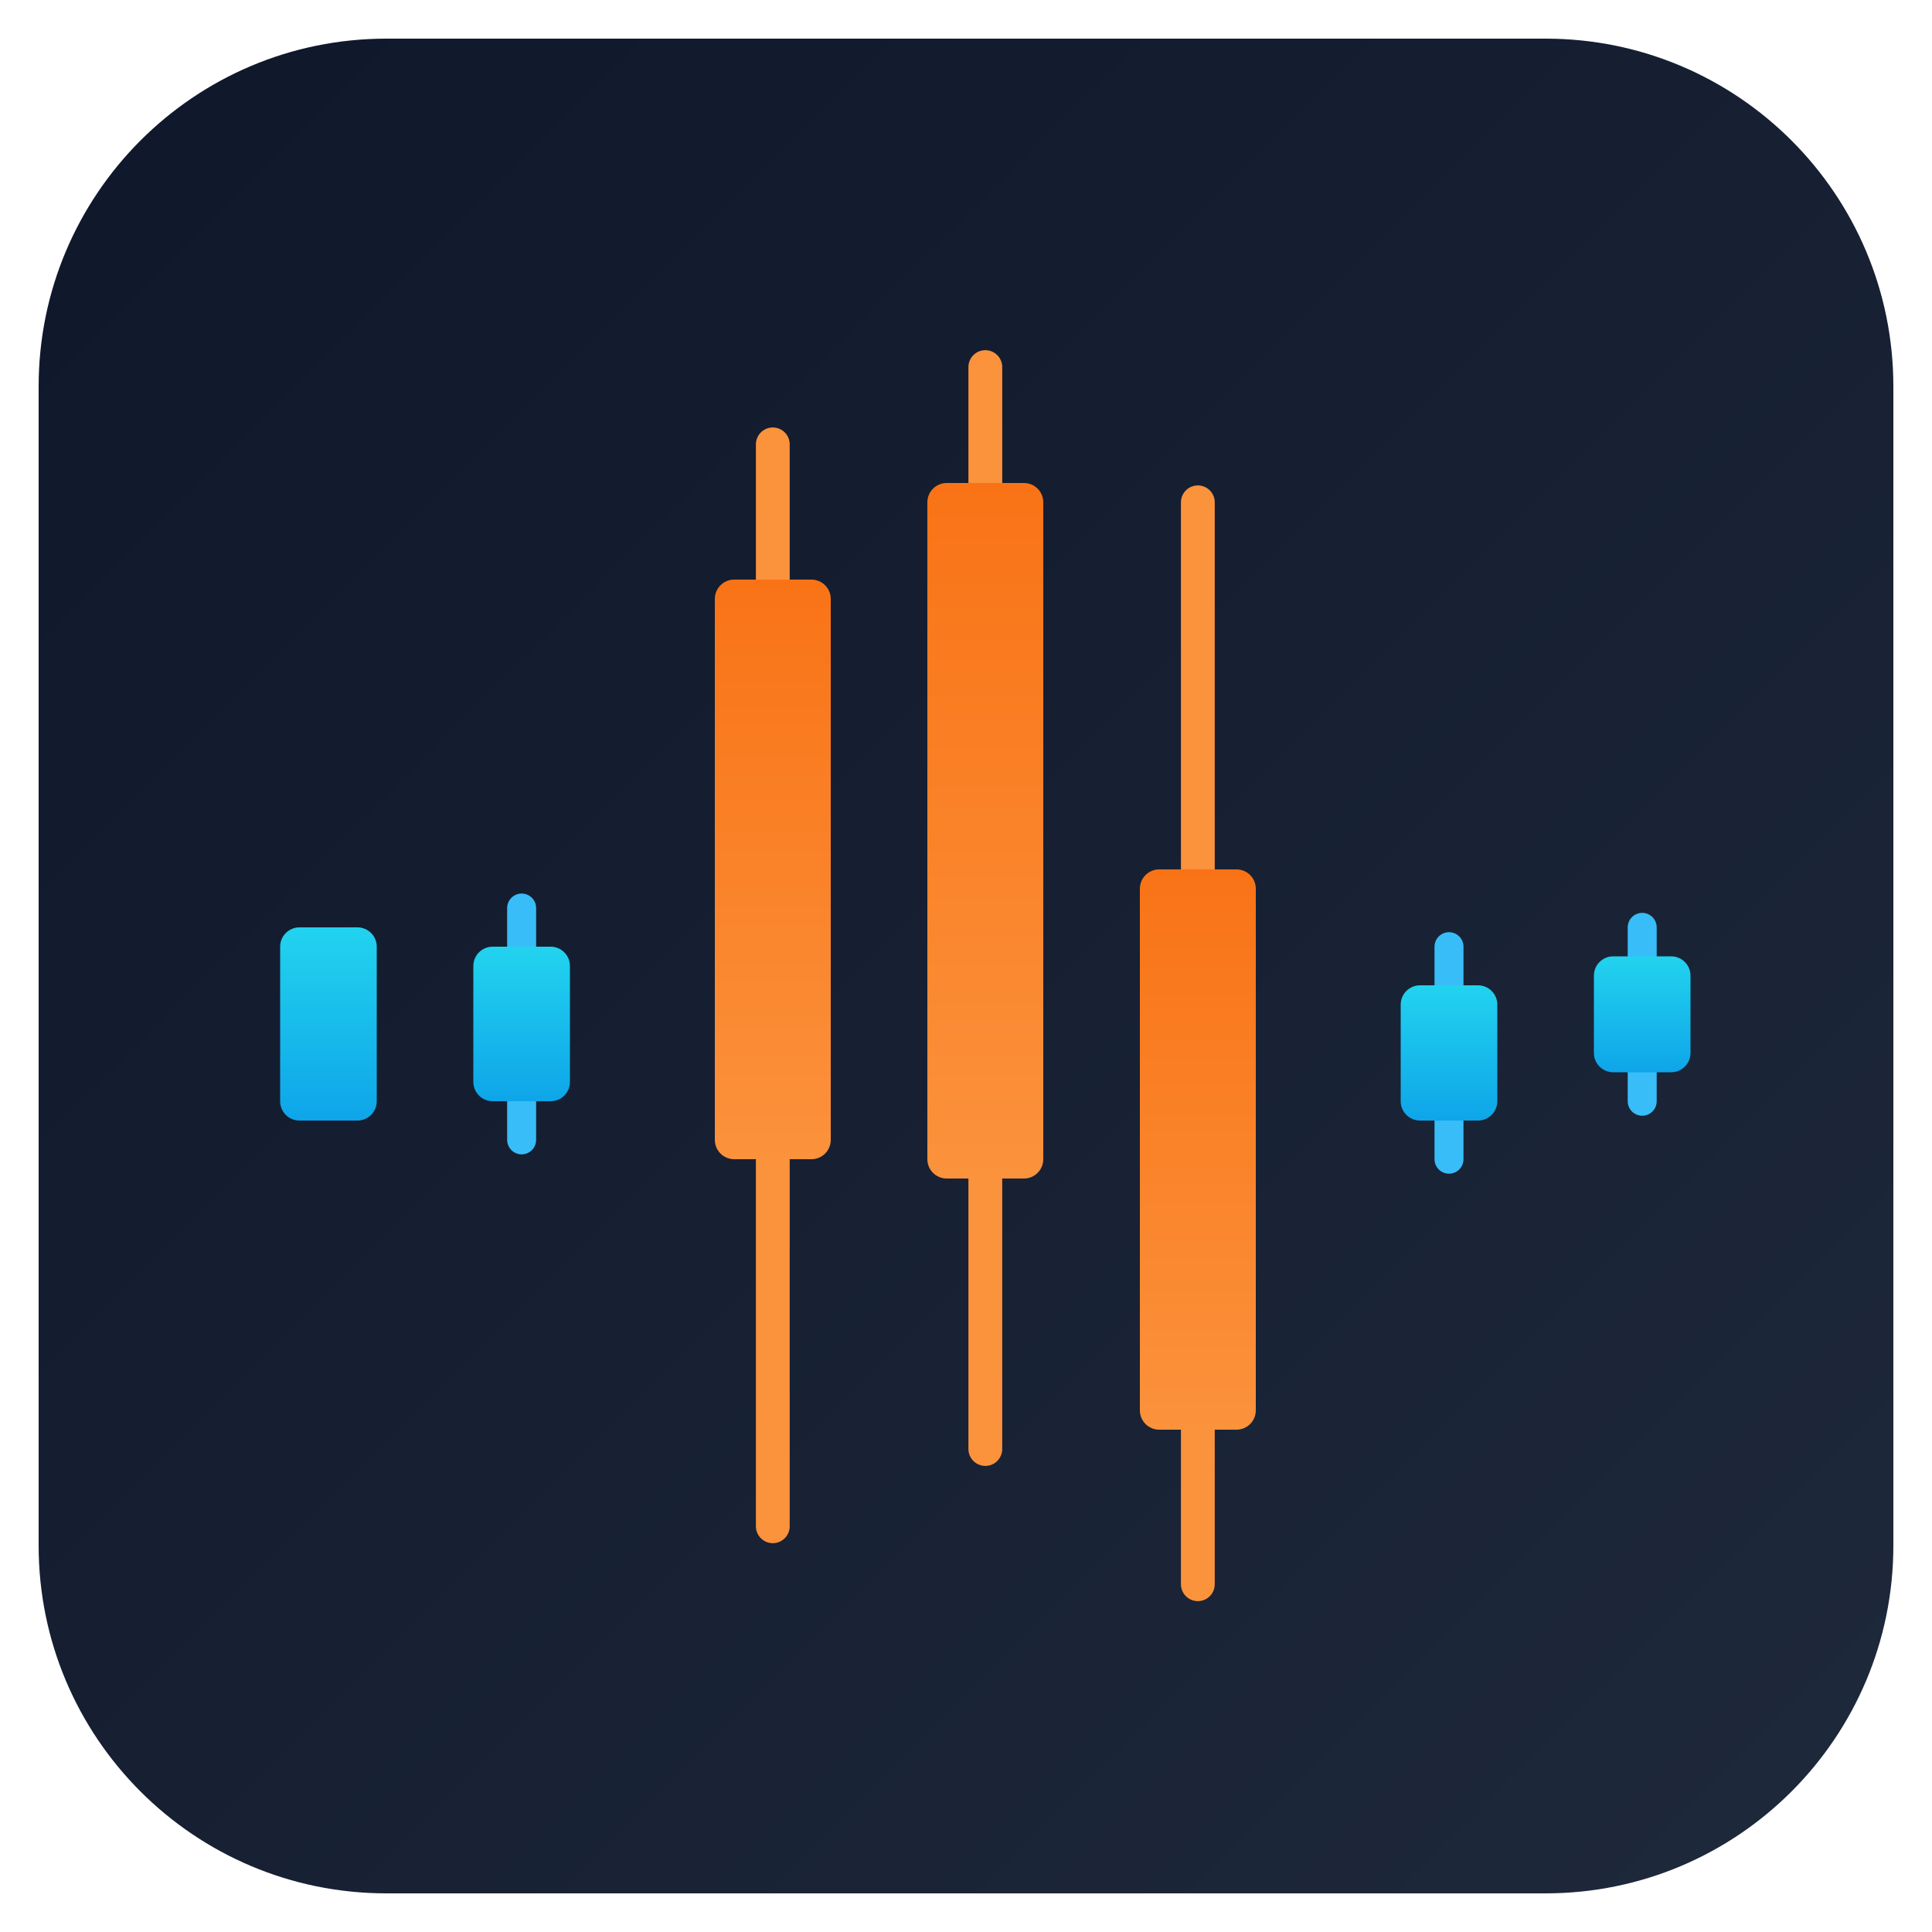
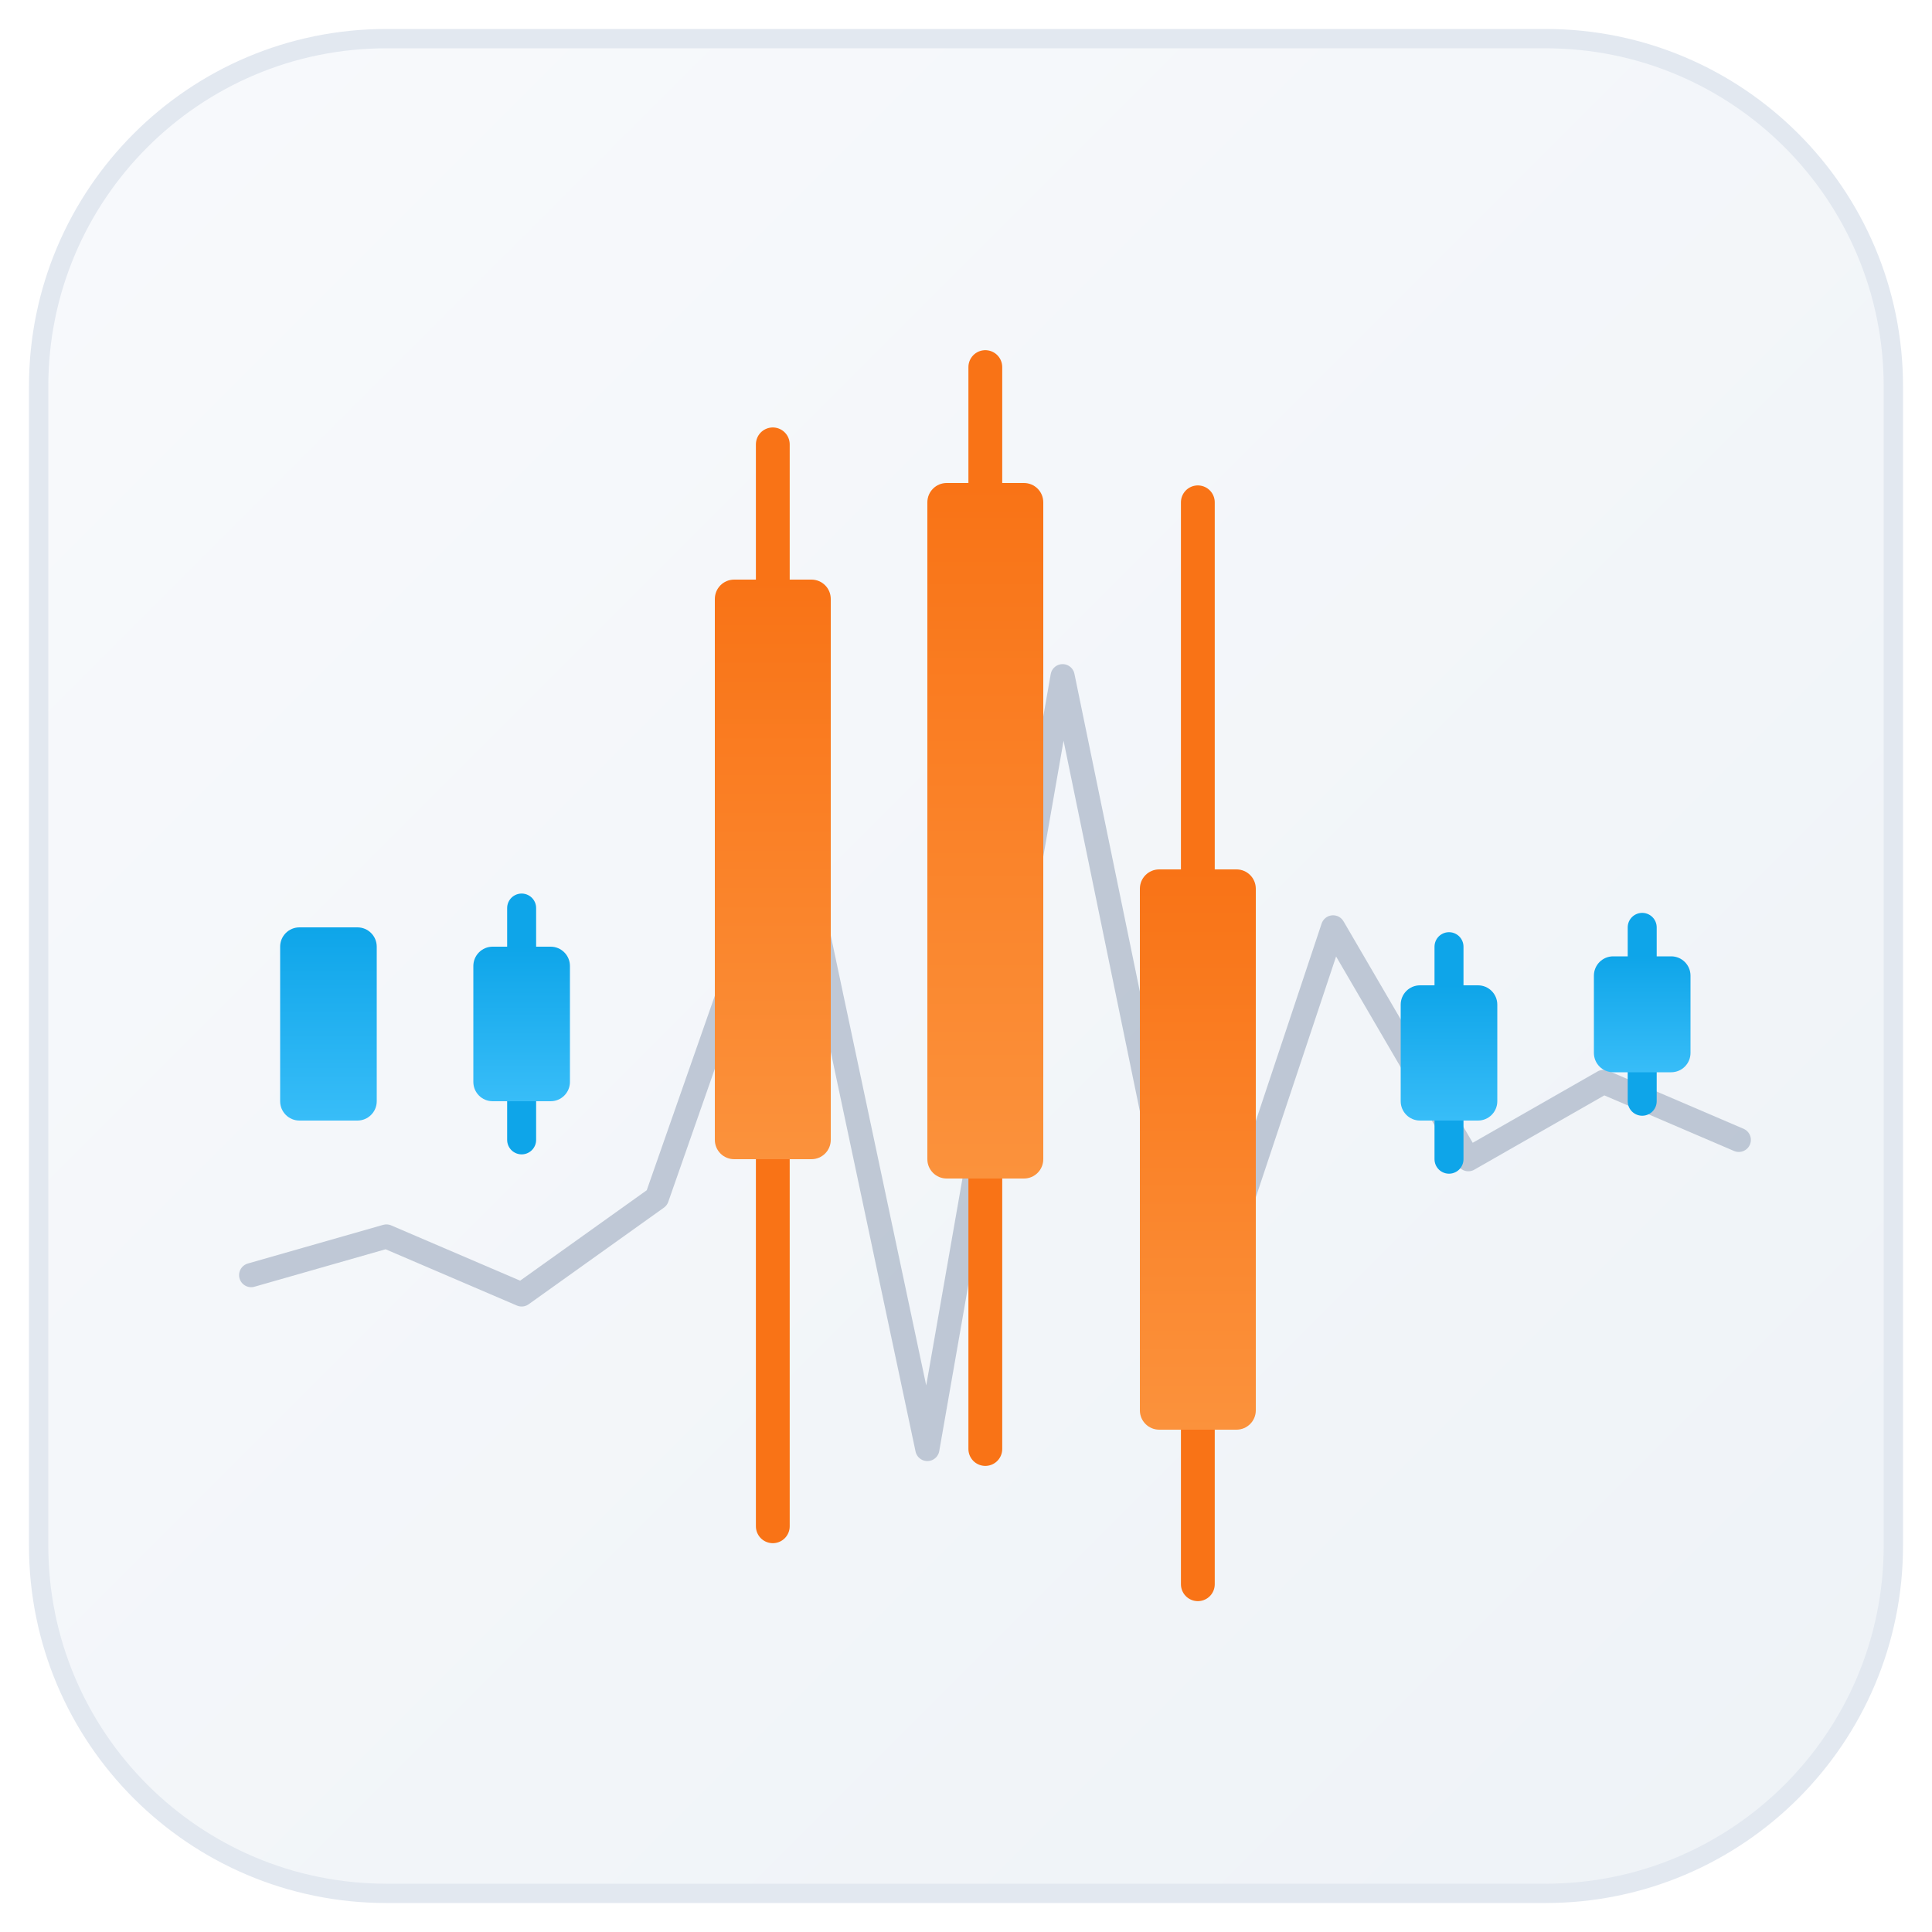
<svg xmlns="http://www.w3.org/2000/svg" viewBox="0 0 200 200" width="200" height="200">
  <defs>
    <linearGradient id="bg" x1="0" y1="0" x2="1" y2="1">
-       <stop offset="0%" stop-color="#0f172a" />
-       <stop offset="100%" stop-color="#1e293b" />
+       <stop offset="0%" stop-color="#f8fafc" />
+       <stop offset="100%" stop-color="#eef2f7" />
    </linearGradient>
    <linearGradient id="hi" x1="0" y1="0" x2="0" y2="1">
      <stop offset="0%" stop-color="#f97316" />
      <stop offset="100%" stop-color="#fb923c" />
    </linearGradient>
    <linearGradient id="lo" x1="0" y1="0" x2="0" y2="1">
-       <stop offset="0%" stop-color="#22d3ee" />
-       <stop offset="100%" stop-color="#0ea5e9" />
+       <stop offset="0%" stop-color="#0ea5e9" />
+       <stop offset="100%" stop-color="#38bdf8" />
    </linearGradient>
  </defs>
-   <rect x="4" y="4" width="192" height="192" rx="36" fill="url(#bg)" />
+   <rect x="4" y="4" width="192" height="192" rx="36" fill="url(#bg)" stroke="#e2e8f0" stroke-width="2" />
+   <polyline points="26,132 40,128 54,134 68,124 82,84 96,150 110,70 124,138 138,96 152,120 166,112 180,118" fill="none" stroke="#94a3b8" stroke-width="2.5" stroke-linecap="round" stroke-linejoin="round" opacity="0.55" />
  <g stroke-linecap="round">
-     <line x1="34" y1="100" x2="34" y2="112" stroke="#38bdf8" stroke-width="3" />
+     <line x1="34" y1="100" x2="34" y2="112" stroke="#0ea5e9" stroke-width="3" />
    <rect x="29" y="96" width="10" height="20" fill="url(#lo)" rx="2" />
-     <line x1="54" y1="94" x2="54" y2="118" stroke="#38bdf8" stroke-width="3" />
+     <line x1="54" y1="94" x2="54" y2="118" stroke="#0ea5e9" stroke-width="3" />
    <rect x="49" y="98" width="10" height="16" fill="url(#lo)" rx="2" />
-     <line x1="80" y1="46" x2="80" y2="158" stroke="#fb923c" stroke-width="3.5" />
+     <line x1="80" y1="46" x2="80" y2="158" stroke="#f97316" stroke-width="3.5" />
    <rect x="74" y="60" width="12" height="60" fill="url(#hi)" rx="2" />
-     <line x1="102" y1="38" x2="102" y2="150" stroke="#fb923c" stroke-width="3.5" />
+     <line x1="102" y1="38" x2="102" y2="150" stroke="#f97316" stroke-width="3.5" />
    <rect x="96" y="50" width="12" height="72" fill="url(#hi)" rx="2" />
-     <line x1="124" y1="52" x2="124" y2="164" stroke="#fb923c" stroke-width="3.5" />
+     <line x1="124" y1="52" x2="124" y2="164" stroke="#f97316" stroke-width="3.5" />
    <rect x="118" y="90" width="12" height="58" fill="url(#hi)" rx="2" />
-     <line x1="150" y1="98" x2="150" y2="120" stroke="#38bdf8" stroke-width="3" />
+     <line x1="150" y1="98" x2="150" y2="120" stroke="#0ea5e9" stroke-width="3" />
    <rect x="145" y="102" width="10" height="14" fill="url(#lo)" rx="2" />
-     <line x1="170" y1="96" x2="170" y2="114" stroke="#38bdf8" stroke-width="3" />
+     <line x1="170" y1="96" x2="170" y2="114" stroke="#0ea5e9" stroke-width="3" />
    <rect x="165" y="99" width="10" height="12" fill="url(#lo)" rx="2" />
  </g>
</svg>
